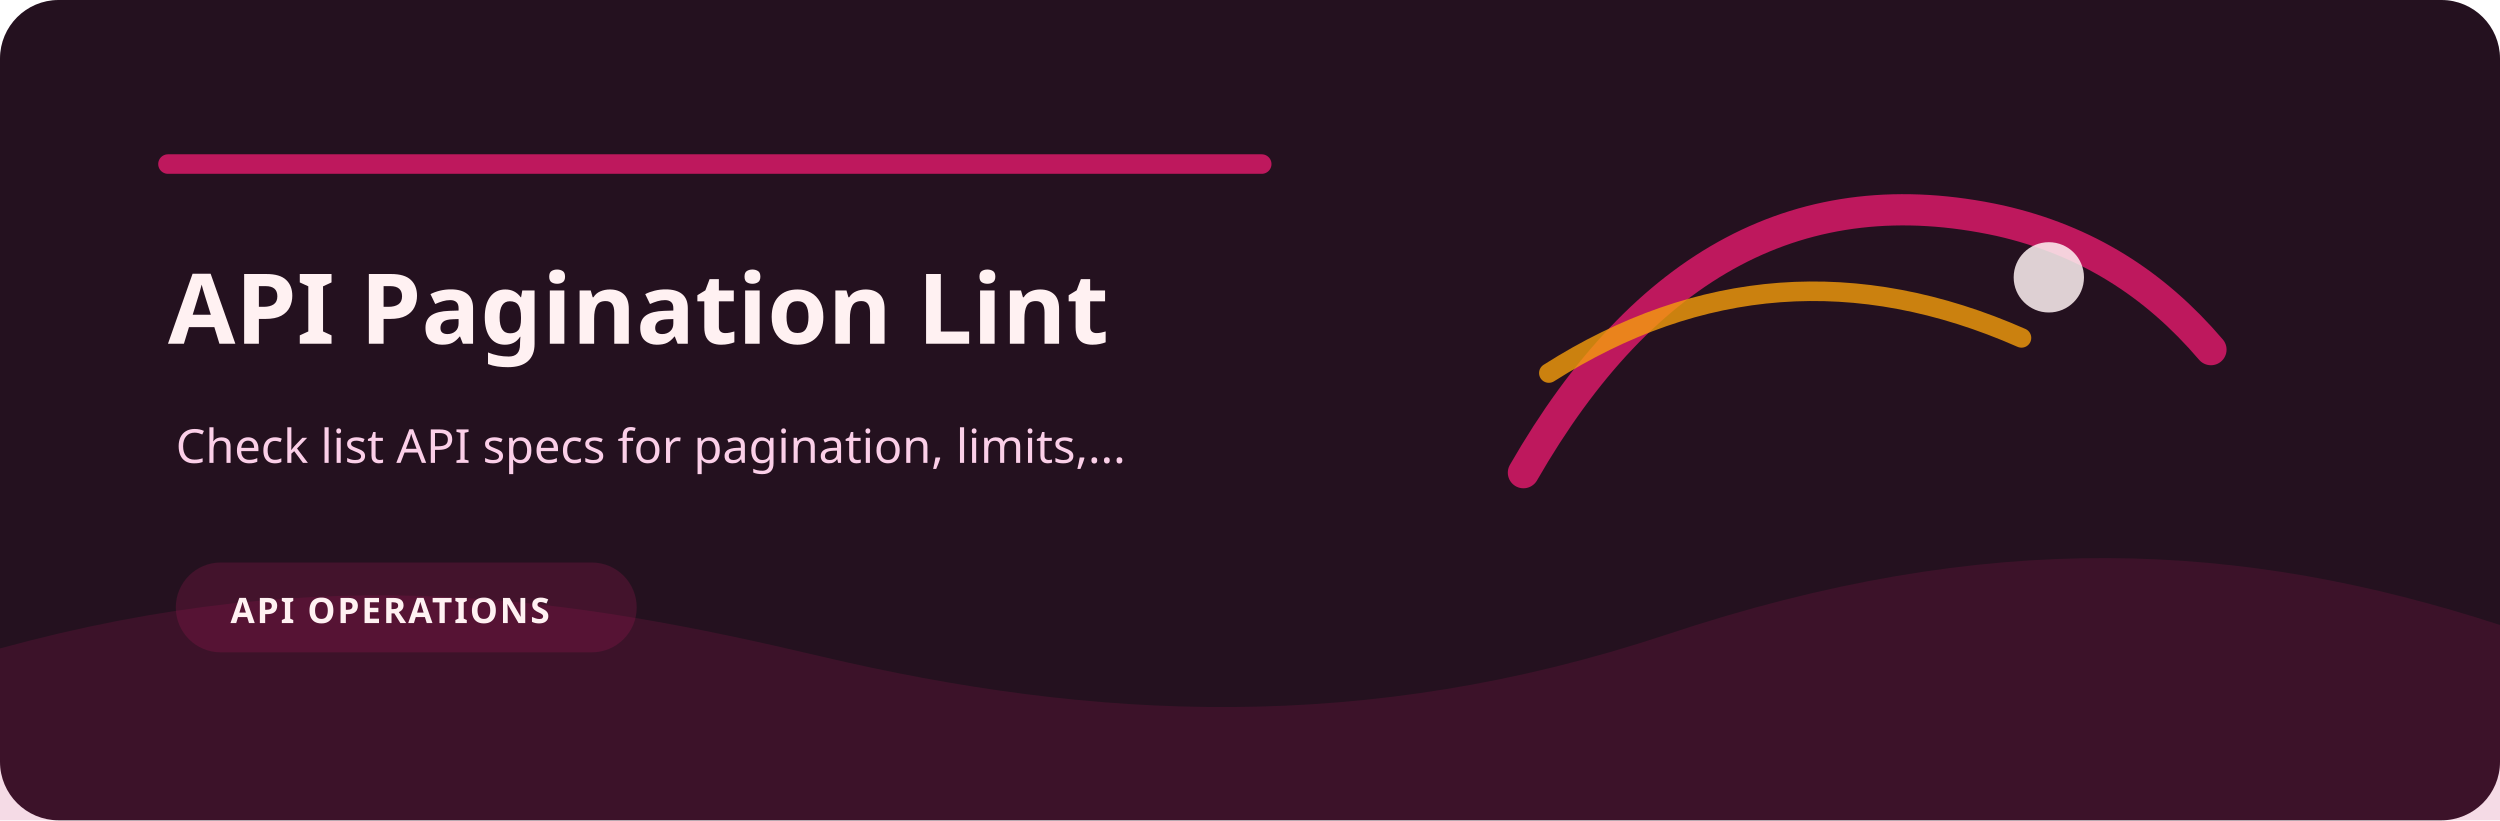
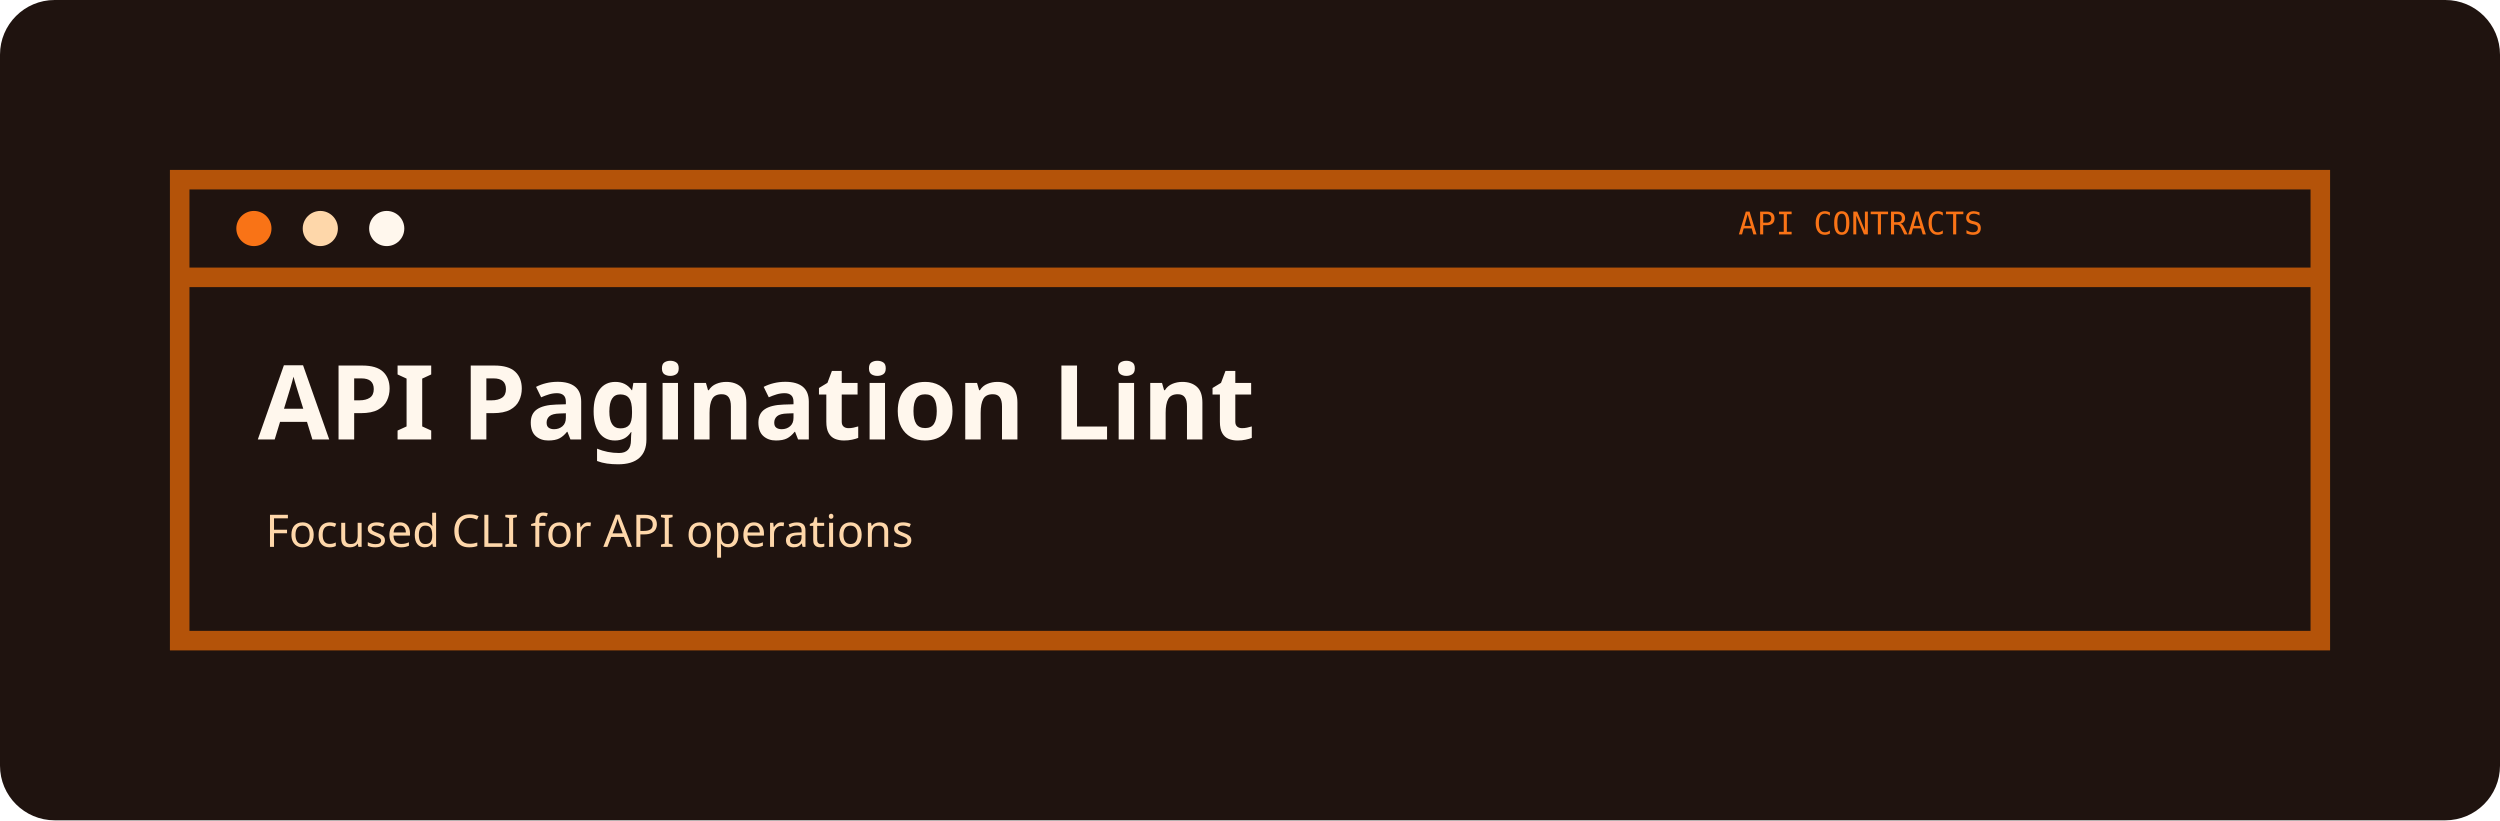
- <svg xmlns="http://www.w3.org/2000/svg" width="1280" height="420" viewBox="0 0 1280 420" fill="none" role="img" aria-label="API Pagination Lint project cover">
-   <rect width="1280" height="420" rx="30" fill="#24111f" />
-   <path d="M0 332C168 286 293 306 420 336C560 369 699 376 853 325C1018 270 1148 277 1280 320V420H0V332Z" fill="#be185d" opacity=".16" />
-   <path d="M86 84h560" stroke="#be185d" stroke-width="10" stroke-linecap="round" />
-   <text x="86" y="176" fill="#fff1f2" font-family="Sora, ui-sans-serif, system-ui" font-size="50" font-weight="800">API Pagination Lint</text>
-   <text x="90" y="237" fill="#fbcfe8" font-family="Sora, ui-sans-serif, system-ui" font-size="24" font-weight="500">Check list API specs for pagination, limits,...</text>
-   <rect x="90" y="288" width="236" height="46" rx="23" fill="#be185d" opacity=".20" />
-   <text x="118" y="319" fill="#fff1f2" font-family="Sora, ui-sans-serif, system-ui" font-size="18" font-weight="800" letter-spacing="1">API OPERATIONS</text>
-   <path d="M780 242c62-108 143-151 244-129 44 10 79 32 108 66" fill="none" stroke="#be185d" stroke-width="16" stroke-linecap="round" />
-   <path d="M793 191c77-49 158-55 242-18" fill="none" stroke="#f59e0b" stroke-width="10" stroke-linecap="round" opacity=".8" />
-   <circle cx="1049" cy="142" r="18" fill="#fff1f2" opacity=".85" />
+ <svg xmlns="http://www.w3.org/2000/svg" width="1280" height="420" viewBox="0 0 1280 420" fill="none" role="img" aria-label="API Pagination Lint cover">
+   <rect width="1280" height="420" rx="28" fill="#1f130f" />
+   <path d="M92 92h1096v236H92z" fill="none" stroke="#b45309" stroke-width="10" />
+   <path d="M92 142h1096" stroke="#b45309" stroke-width="10" />
+   <circle cx="130" cy="117" r="9" fill="#f97316" />
+   <circle cx="164" cy="117" r="9" fill="#fed7aa" />
+   <circle cx="198" cy="117" r="9" fill="#fff7ed" />
+   <text x="132" y="225" fill="#fff7ed" font-family="Sora, ui-sans-serif, system-ui" font-size="53" font-weight="800">API Pagination Lint</text>
+   <text x="136" y="280" fill="#fed7aa" font-family="Sora, ui-sans-serif, system-ui" font-size="23">Focused CLI for API operations</text>
+   <text x="890" y="120" fill="#f97316" font-family="ui-monospace, SFMono-Regular, Menlo, monospace" font-size="16">API CONTRACTS</text>
</svg>
